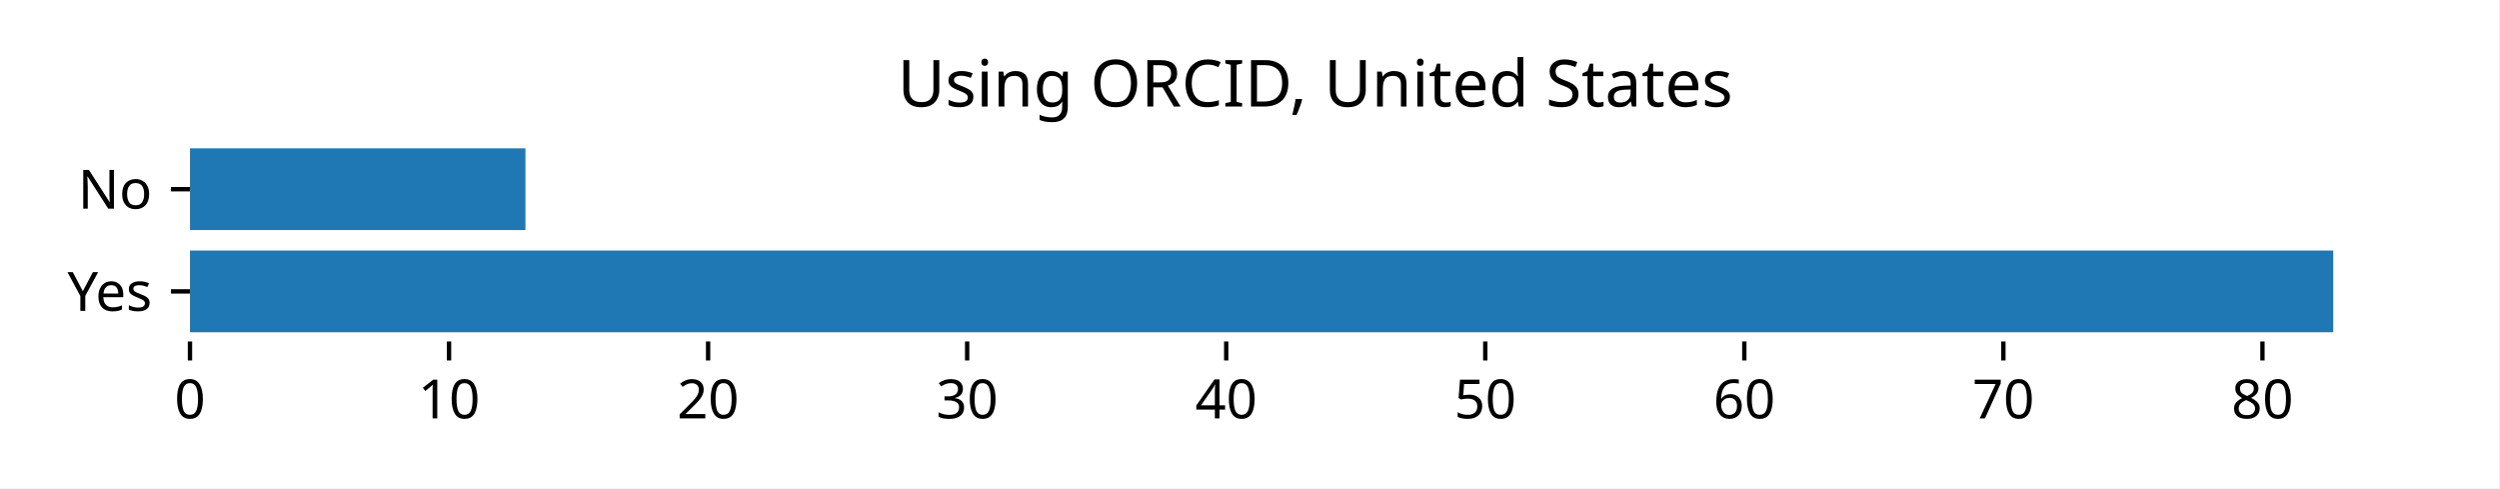
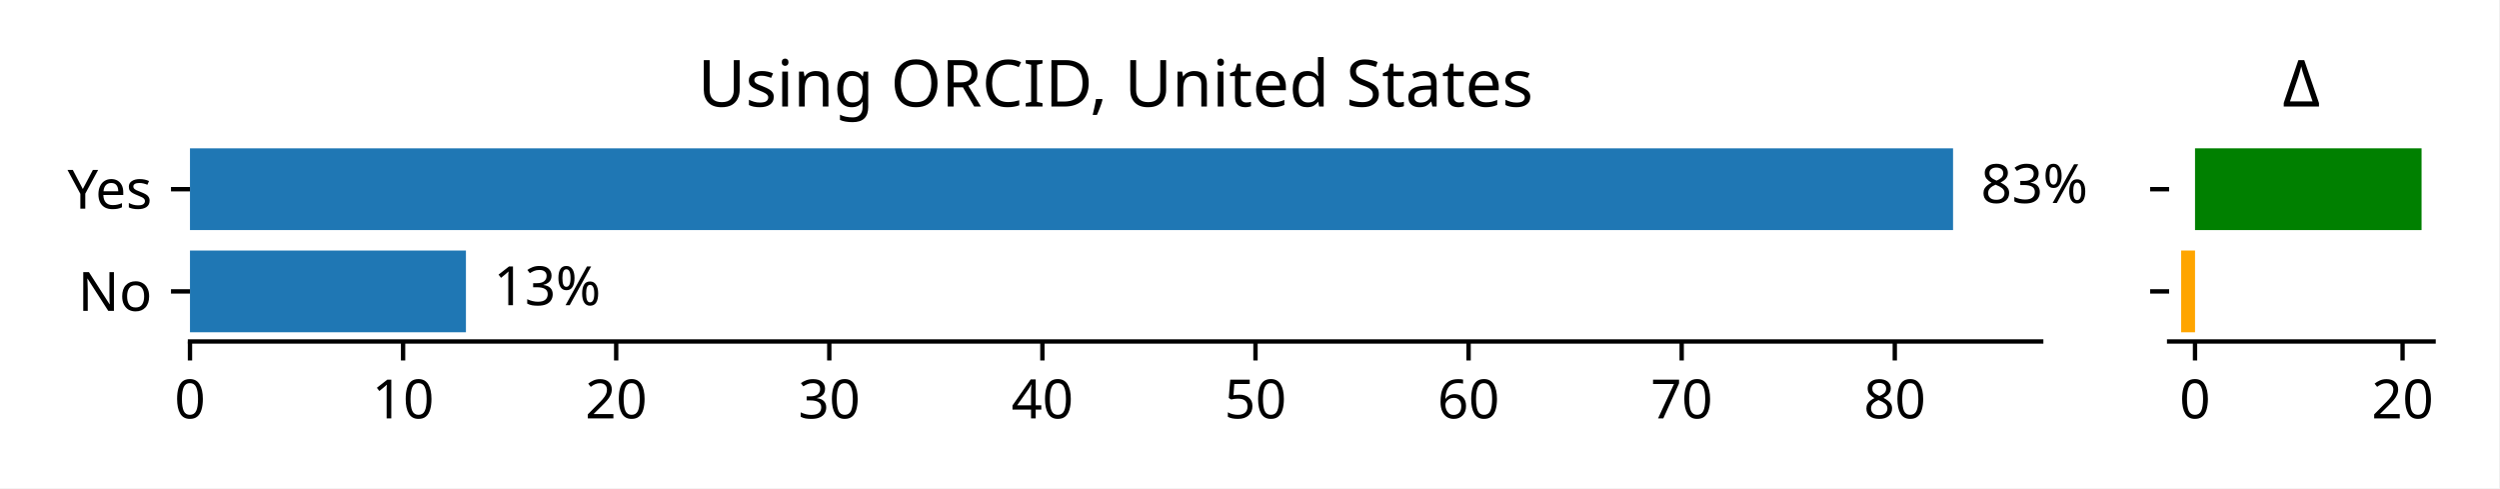
<svg xmlns="http://www.w3.org/2000/svg" xmlns:xlink="http://www.w3.org/1999/xlink" width="460.8pt" height="90pt" viewBox="0 0 460.8 90" version="1.1">
  <defs>
    <style type="text/css">*{stroke-linejoin: round; stroke-linecap: butt}</style>
  </defs>
  <g id="figure_1">
    <g id="patch_1">
      <path d="M 0 90  L 460.8 90  L 460.8 0  L 0 0  z " style="fill: #ffffff" />
    </g>
    <g id="axes_1">
      <g id="patch_2">
-         <path d="M 35.031 62.942  L 450 62.942  L 450 25.642  L 35.031 25.642  z " style="fill: #ffffff" />
+         <path d="M 35.031 62.942  L 376.386 62.942  L 376.386 25.642  L 35.031 25.642  z " style="fill: #ffffff" />
      </g>
      <g id="patch_3">
-         <path d="M 35.031 61.247  L 430.24 61.247  L 430.24 46.176  L 35.031 46.176  z " clip-path="url(#p7e3678d028)" style="fill: #1f77b4" />
+         <path d="M 35.031 61.247  L 85.916 61.247  L 85.916 46.176  L 35.031 46.176  z " clip-path="url(#p32c94a6a38)" style="fill: #1f77b4" />
      </g>
      <g id="patch_4">
-         <path d="M 35.031 42.409  L 96.89 42.409  L 96.89 27.338  L 35.031 27.338  z " clip-path="url(#p7e3678d028)" style="fill: #1f77b4" />
+         <path d="M 35.031 42.409  L 360.131 42.409  L 360.131 27.338  L 35.031 27.338  z " clip-path="url(#p32c94a6a38)" style="fill: #1f77b4" />
      </g>
      <g id="matplotlib.axis_1">
        <g id="xtick_1">
          <g id="line2d_1">
            <defs>
              <path id="m4c99cd72f3" d="M 0 0  L 0 3.5  " style="stroke: #000000; stroke-width: 0.8" />
            </defs>
            <g>
              <use xlink:href="#m4c99cd72f3" x="35.031" y="62.942" style="stroke: #000000; stroke-width: 0.8" />
            </g>
          </g>
          <g id="text_1">
            <text style="font: 10px 'sans-serif'; text-anchor: middle" x="35.031" y="77.116" transform="rotate(-0, 35.03125, 77.11562)">0</text>
          </g>
        </g>
        <g id="xtick_2">
          <g id="line2d_2">
            <g>
-               <use xlink:href="#m4c99cd72f3" x="82.8" y="62.942" style="stroke: #000000; stroke-width: 0.8" />
+               <use xlink:href="#m4c99cd72f3" x="74.326" y="62.942" style="stroke: #000000; stroke-width: 0.8" />
            </g>
          </g>
          <g id="text_2">
-             <text style="font: 10px 'sans-serif'; text-anchor: middle" x="82.8" y="77.116" transform="rotate(-0, 82.79991, 77.11562)">10</text>
+             <text style="font: 10px 'sans-serif'; text-anchor: middle" x="74.326" y="77.116" transform="rotate(-0, 74.32589, 77.11562)">10</text>
          </g>
        </g>
        <g id="xtick_3">
          <g id="line2d_3">
            <g>
-               <use xlink:href="#m4c99cd72f3" x="130.569" y="62.942" style="stroke: #000000; stroke-width: 0.8" />
+               <use xlink:href="#m4c99cd72f3" x="113.621" y="62.942" style="stroke: #000000; stroke-width: 0.8" />
            </g>
          </g>
          <g id="text_3">
-             <text style="font: 10px 'sans-serif'; text-anchor: middle" x="130.569" y="77.116" transform="rotate(-0, 130.5686, 77.11562)">20</text>
+             <text style="font: 10px 'sans-serif'; text-anchor: middle" x="113.621" y="77.116" transform="rotate(-0, 113.6205, 77.11562)">20</text>
          </g>
        </g>
        <g id="xtick_4">
          <g id="line2d_4">
            <g>
-               <use xlink:href="#m4c99cd72f3" x="178.337" y="62.942" style="stroke: #000000; stroke-width: 0.8" />
+               <use xlink:href="#m4c99cd72f3" x="152.915" y="62.942" style="stroke: #000000; stroke-width: 0.8" />
            </g>
          </g>
          <g id="text_4">
-             <text style="font: 10px 'sans-serif'; text-anchor: middle" x="178.337" y="77.116" transform="rotate(-0, 178.3372, 77.11562)">30</text>
+             <text style="font: 10px 'sans-serif'; text-anchor: middle" x="152.915" y="77.116" transform="rotate(-0, 152.9152, 77.11562)">30</text>
          </g>
        </g>
        <g id="xtick_5">
          <g id="line2d_5">
            <g>
-               <use xlink:href="#m4c99cd72f3" x="226.106" y="62.942" style="stroke: #000000; stroke-width: 0.8" />
+               <use xlink:href="#m4c99cd72f3" x="192.21" y="62.942" style="stroke: #000000; stroke-width: 0.8" />
            </g>
          </g>
          <g id="text_5">
-             <text style="font: 10px 'sans-serif'; text-anchor: middle" x="226.106" y="77.116" transform="rotate(-0, 226.1059, 77.11562)">40</text>
+             <text style="font: 10px 'sans-serif'; text-anchor: middle" x="192.21" y="77.116" transform="rotate(-0, 192.2098, 77.11562)">40</text>
          </g>
        </g>
        <g id="xtick_6">
          <g id="line2d_6">
            <g>
-               <use xlink:href="#m4c99cd72f3" x="273.875" y="62.942" style="stroke: #000000; stroke-width: 0.8" />
+               <use xlink:href="#m4c99cd72f3" x="231.504" y="62.942" style="stroke: #000000; stroke-width: 0.8" />
            </g>
          </g>
          <g id="text_6">
-             <text style="font: 10px 'sans-serif'; text-anchor: middle" x="273.875" y="77.116" transform="rotate(-0, 273.8745, 77.11562)">50</text>
+             <text style="font: 10px 'sans-serif'; text-anchor: middle" x="231.504" y="77.116" transform="rotate(-0, 231.5044, 77.11562)">50</text>
          </g>
        </g>
        <g id="xtick_7">
          <g id="line2d_7">
            <g>
-               <use xlink:href="#m4c99cd72f3" x="321.643" y="62.942" style="stroke: #000000; stroke-width: 0.8" />
+               <use xlink:href="#m4c99cd72f3" x="270.799" y="62.942" style="stroke: #000000; stroke-width: 0.8" />
            </g>
          </g>
          <g id="text_7">
-             <text style="font: 10px 'sans-serif'; text-anchor: middle" x="321.643" y="77.116" transform="rotate(-0, 321.6432, 77.11562)">60</text>
+             <text style="font: 10px 'sans-serif'; text-anchor: middle" x="270.799" y="77.116" transform="rotate(-0, 270.7991, 77.11562)">60</text>
          </g>
        </g>
        <g id="xtick_8">
          <g id="line2d_8">
            <g>
-               <use xlink:href="#m4c99cd72f3" x="369.412" y="62.942" style="stroke: #000000; stroke-width: 0.8" />
+               <use xlink:href="#m4c99cd72f3" x="310.094" y="62.942" style="stroke: #000000; stroke-width: 0.8" />
            </g>
          </g>
          <g id="text_8">
-             <text style="font: 10px 'sans-serif'; text-anchor: middle" x="369.412" y="77.116" transform="rotate(-0, 369.4119, 77.11562)">70</text>
+             <text style="font: 10px 'sans-serif'; text-anchor: middle" x="310.094" y="77.116" transform="rotate(-0, 310.0937, 77.11562)">70</text>
          </g>
        </g>
        <g id="xtick_9">
          <g id="line2d_9">
            <g>
-               <use xlink:href="#m4c99cd72f3" x="417.181" y="62.942" style="stroke: #000000; stroke-width: 0.8" />
+               <use xlink:href="#m4c99cd72f3" x="349.388" y="62.942" style="stroke: #000000; stroke-width: 0.8" />
            </g>
          </g>
          <g id="text_9">
-             <text style="font: 10px 'sans-serif'; text-anchor: middle" x="417.181" y="77.116" transform="rotate(-0, 417.1805, 77.11562)">80</text>
+             <text style="font: 10px 'sans-serif'; text-anchor: middle" x="349.388" y="77.116" transform="rotate(-0, 349.3884, 77.11562)">80</text>
          </g>
        </g>
      </g>
      <g id="matplotlib.axis_2">
        <g id="ytick_1">
          <g id="line2d_10">
            <defs>
              <path id="m8e343aef83" d="M 0 0  L -3.5 0  " style="stroke: #000000; stroke-width: 0.8" />
            </defs>
            <g>
              <use xlink:href="#m8e343aef83" x="35.031" y="53.711" style="stroke: #000000; stroke-width: 0.8" />
            </g>
          </g>
          <g id="text_10">
-             <text style="font: 10px 'sans-serif'; text-anchor: end" x="28.031" y="57.298" transform="rotate(-0, 28.03125, 57.29818)">Yes</text>
+             <text style="font: 10px 'sans-serif'; text-anchor: end" x="28.031" y="57.298" transform="rotate(-0, 28.03125, 57.29818)">No</text>
          </g>
        </g>
        <g id="ytick_2">
          <g id="line2d_11">
            <g>
              <use xlink:href="#m8e343aef83" x="35.031" y="34.873" style="stroke: #000000; stroke-width: 0.8" />
            </g>
          </g>
          <g id="text_11">
-             <text style="font: 10px 'sans-serif'; text-anchor: end" x="28.031" y="38.46" transform="rotate(-0, 28.03125, 38.45995)">No</text>
-           </g>
-         </g>
+             <text style="font: 10px 'sans-serif'; text-anchor: end" x="28.031" y="38.46" transform="rotate(-0, 28.03125, 38.45995)">Yes</text>
+           </g>
+         </g>
+       </g>
+       <g id="patch_5">
+         <path d="M 35.031 62.942  L 376.386 62.942  " style="fill: none; stroke: #000000; stroke-width: 0.8; stroke-linejoin: miter; stroke-linecap: square" />
      </g>
      <g id="text_12">
-         <text style="font: 12px 'sans-serif'; text-anchor: middle" x="242.516" y="19.642" transform="rotate(-0, 242.5156, 19.6425)">Using ORCID, United States</text>
+         <text style="font: 10px 'sans-serif'; text-anchor: middle" x="100.916" y="56.256" transform="rotate(-0, 100.9164, 56.25599)">13%</text>
+       </g>
+       <g id="text_13">
+         <text style="font: 10px 'sans-serif'; text-anchor: middle" x="375.131" y="37.418" transform="rotate(-0, 375.1308, 37.41776)">83%</text>
+       </g>
+       <g id="text_14">
+         <text style="font: 12px 'sans-serif'; text-anchor: middle" x="205.709" y="19.642" transform="rotate(-0, 205.7085, 19.6425)">Using ORCID, United States</text>
+       </g>
+     </g>
+     <g id="axes_2">
+       <g id="patch_6">
+         <path d="M 399.975 62.942  L 448.74 62.942  L 448.74 25.642  L 399.975 25.642  z " style="fill: #ffffff" />
+       </g>
+       <g id="patch_7">
+         <path d="M 404.748 61.247  L 402.191 61.247  L 402.191 46.176  L 404.748 46.176  z " clip-path="url(#p2efd067467)" style="fill: #ffa500" />
+       </g>
+       <g id="patch_8">
+         <path d="M 404.748 42.409  L 446.523 42.409  L 446.523 27.338  L 404.748 27.338  z " clip-path="url(#p2efd067467)" style="fill: #008000" />
+       </g>
+       <g id="matplotlib.axis_3">
+         <g id="xtick_10">
+           <g id="line2d_12">
+             <g>
+               <use xlink:href="#m4c99cd72f3" x="404.748" y="62.942" style="stroke: #000000; stroke-width: 0.8" />
+             </g>
+           </g>
+           <g id="text_15">
+             <text style="font: 10px 'sans-serif'; text-anchor: middle" x="404.748" y="77.116" transform="rotate(-0, 404.7478, 77.11562)">0</text>
+           </g>
+         </g>
+         <g id="xtick_11">
+           <g id="line2d_13">
+             <g>
+               <use xlink:href="#m4c99cd72f3" x="443.018" y="62.942" style="stroke: #000000; stroke-width: 0.8" />
+             </g>
+           </g>
+           <g id="text_16">
+             <text style="font: 10px 'sans-serif'; text-anchor: middle" x="443.018" y="77.116" transform="rotate(-0, 443.0182, 77.11562)">20</text>
+           </g>
+         </g>
+       </g>
+       <g id="matplotlib.axis_4">
+         <g id="ytick_3">
+           <g id="line2d_14">
+             <g>
+               <use xlink:href="#m8e343aef83" x="399.975" y="53.711" style="stroke: #000000; stroke-width: 0.8" />
+             </g>
+           </g>
+         </g>
+         <g id="ytick_4">
+           <g id="line2d_15">
+             <g>
+               <use xlink:href="#m8e343aef83" x="399.975" y="34.873" style="stroke: #000000; stroke-width: 0.8" />
+             </g>
+           </g>
+         </g>
+       </g>
+       <g id="patch_9">
+         <path d="M 399.975 62.942  L 448.74 62.942  " style="fill: none; stroke: #000000; stroke-width: 0.8; stroke-linejoin: miter; stroke-linecap: square" />
+       </g>
+       <g id="text_17">
+         <text style="font: 12px 'sans-serif'; text-anchor: middle" x="424.357" y="19.642" transform="rotate(-0, 424.3571, 19.6425)">Δ</text>
      </g>
    </g>
  </g>
  <defs>
-     <clipPath id="p7e3678d028">
-       <rect x="35.031" y="25.642" width="414.969" height="37.3" />
+     <clipPath id="p32c94a6a38">
+       <rect x="35.031" y="25.642" width="341.355" height="37.3" />
+     </clipPath>
+     <clipPath id="p2efd067467">
+       <rect x="399.975" y="25.642" width="48.765" height="37.3" />
    </clipPath>
  </defs>
</svg>
